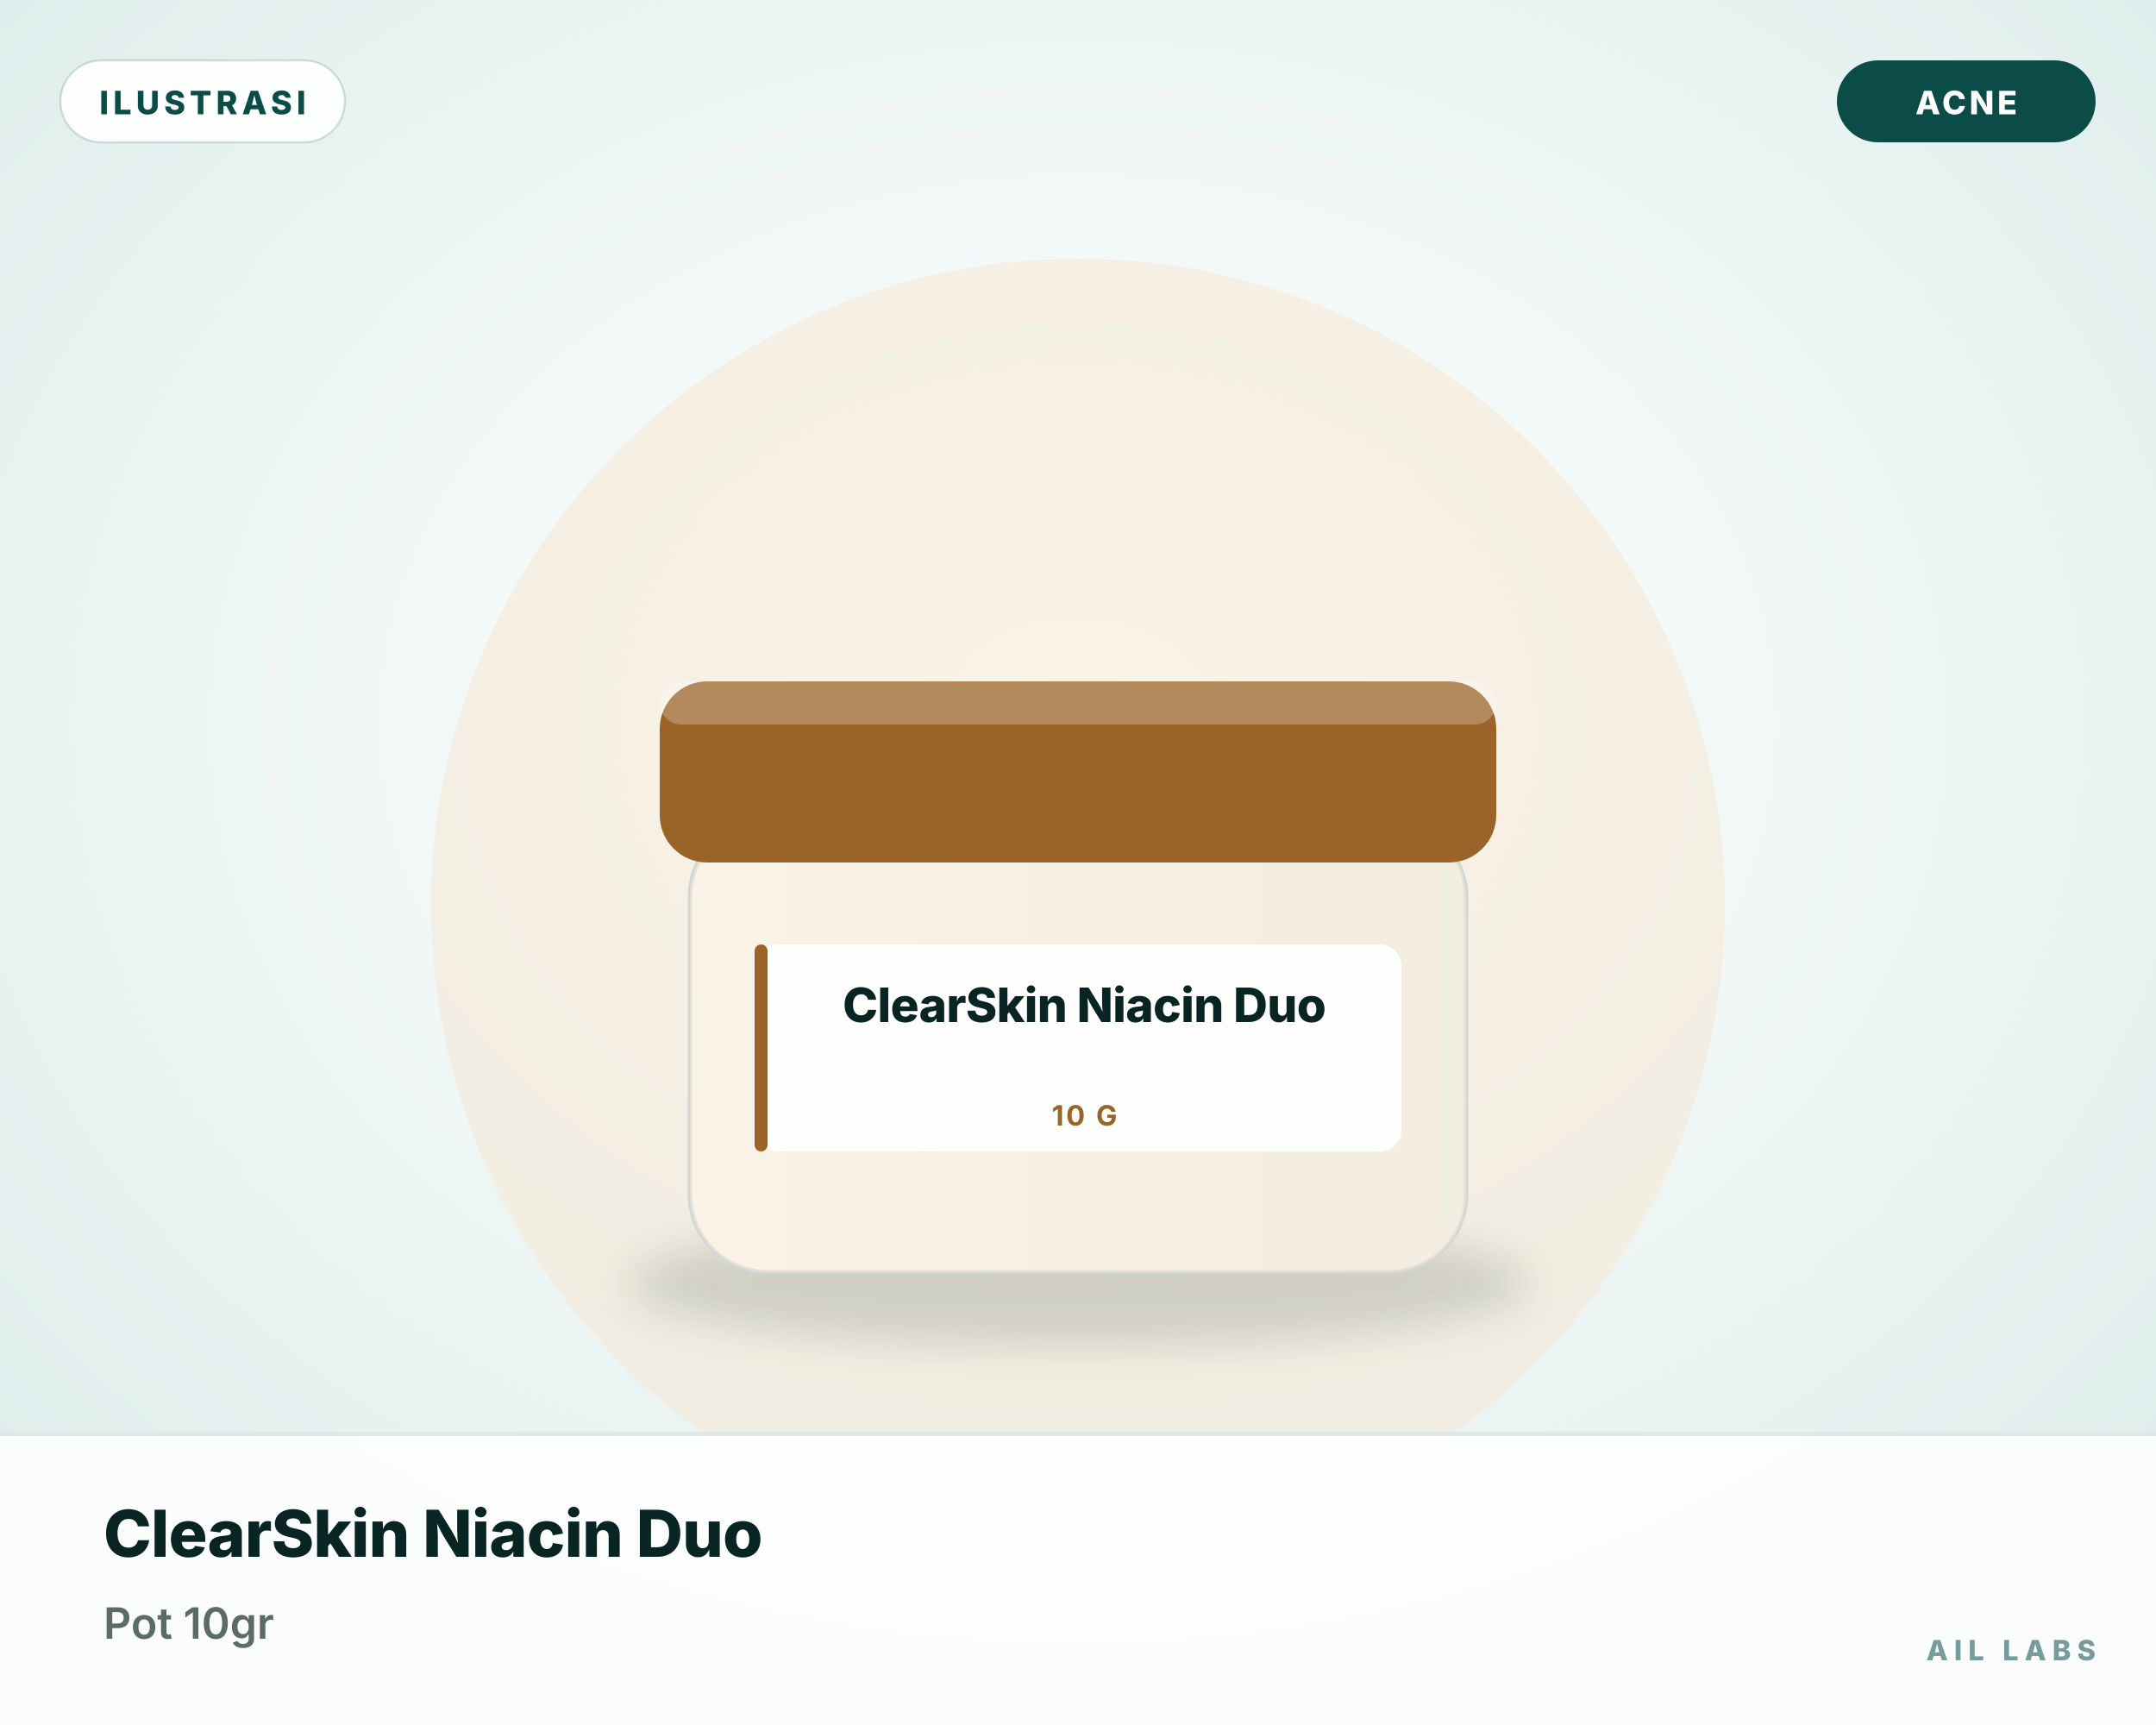
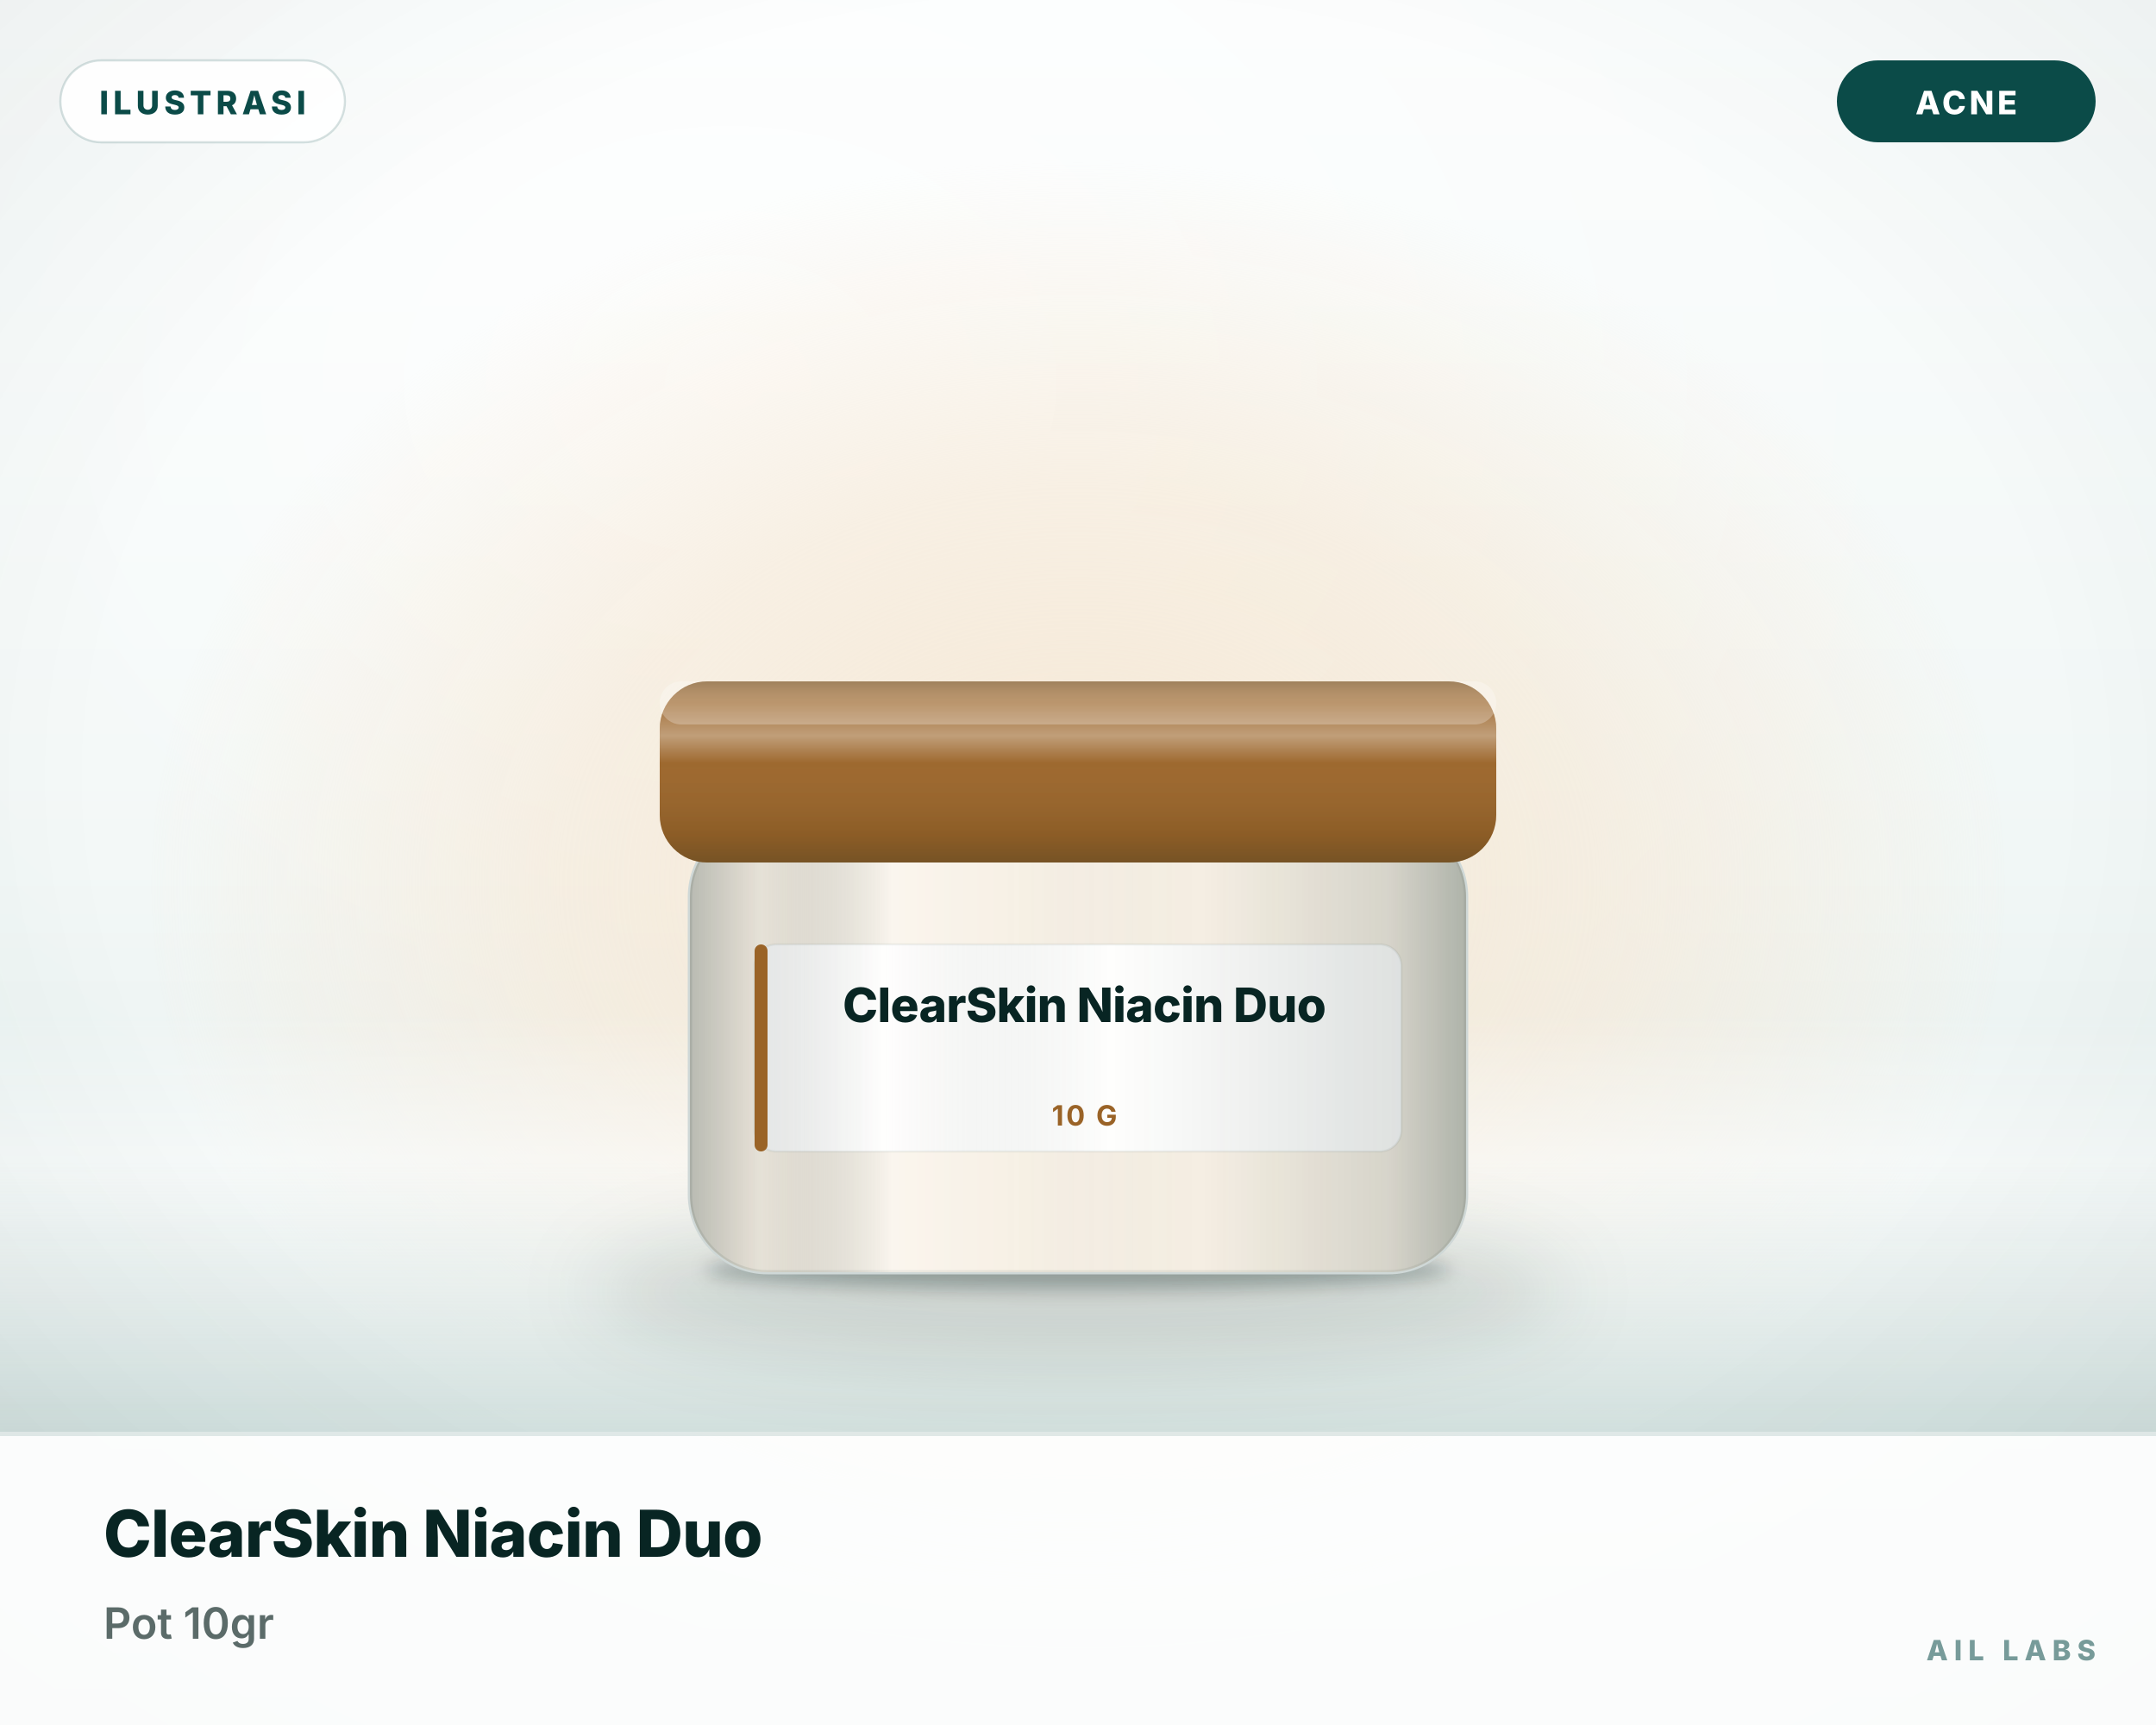
- <svg xmlns="http://www.w3.org/2000/svg" viewBox="0 0 1000 800" width="1000" height="800" font-family="Inter, ui-sans-serif, system-ui, -apple-system, 'Segoe UI', sans-serif" role="img" aria-label="Ilustrasi kemasan ClearSkin Niacin Duo">
+ <svg xmlns="http://www.w3.org/2000/svg" data-lit="1" viewBox="0 0 1000 800" width="1000" height="800" font-family="Inter, ui-sans-serif, system-ui, -apple-system, 'Segoe UI', sans-serif" role="img" aria-label="Ilustrasi kemasan ClearSkin Niacin Duo">
  <defs>
-     <radialGradient id="bg" cx="50%" cy="42%" r="70%">
-       <stop offset="0" stop-color="#ffffff" />
-       <stop offset=".55" stop-color="#eef6f5" />
-       <stop offset="1" stop-color="#dcecea" />
-     </radialGradient>
    <linearGradient id="glass" x1="0" x2="1">
-       <stop offset="0" stop-color="#e3eeed" />
-       <stop offset=".35" stop-color="#ffffff" />
-       <stop offset="1" stop-color="#d5e3e1" />
+       <stop offset="0" stop-color="#cfe0de" />
+       <stop offset=".18" stop-color="#f4f9f8" />
+       <stop offset=".32" stop-color="#ffffff" />
+       <stop offset=".7" stop-color="#e6efee" />
+       <stop offset="1" stop-color="#c3d5d3" />
    </linearGradient>
    <linearGradient id="boxg" x1="0" x2="1">
      <stop offset="0" stop-color="#ffffff" />
      <stop offset="1" stop-color="#eef3f2" />
    </linearGradient>
    <linearGradient id="pouch" x1="0" y1="0" x2="1" y2="1">
      <stop offset="0" stop-color="#ffffff" stop-opacity=".95" />
      <stop offset="1" stop-color="#e6efee" stop-opacity=".95" />
    </linearGradient>
    <linearGradient id="steel" x1="0" y1="0" x2="0" y2="1">
      <stop offset="0" stop-color="#f4f7f7" />
      <stop offset=".5" stop-color="#b7c2c1" />
      <stop offset="1" stop-color="#8d9a99" />
    </linearGradient>
    <linearGradient id="amber" x1="0" x2="1">
-       <stop offset="0" stop-color="#7a3f12" />
-       <stop offset=".4" stop-color="#b8692a" />
-       <stop offset="1" stop-color="#6a3510" />
+       <stop offset="0" stop-color="#5a2c0b" />
+       <stop offset=".22" stop-color="#9c561e" />
+       <stop offset=".38" stop-color="#c47a36" />
+       <stop offset=".72" stop-color="#8a4816" />
+       <stop offset="1" stop-color="#4e260a" />
    </linearGradient>
    <filter id="blur" x="-20%" y="-50%" width="140%" height="200%">
-       <feGaussianBlur stdDeviation="10" />
+       <feGaussianBlur stdDeviation="12" />
+     </filter>
+     <linearGradient id="bg" x1="0" y1="0" x2="0" y2="1">
+       <stop offset="0" stop-color="#fbfdfd" />
+       <stop offset=".5" stop-color="#f1f7f6" />
+       <stop offset=".72" stop-color="#e6efee" />
+       <stop offset="1" stop-color="#dbe7e5" />
+     </linearGradient>
+     <linearGradient id="floor" x1="0" y1="0" x2="0" y2="1">
+       <stop offset="0" stop-color="#ffffff" stop-opacity="0" />
+       <stop offset=".35" stop-color="#ffffff" stop-opacity=".55" />
+       <stop offset="1" stop-color="#cfdedc" stop-opacity=".9" />
+     </linearGradient>
+     <radialGradient id="key" cx="34%" cy="22%" r="60%">
+       <stop offset="0" stop-color="#ffffff" stop-opacity=".75" />
+       <stop offset=".6" stop-color="#ffffff" stop-opacity=".15" />
+       <stop offset="1" stop-color="#ffffff" stop-opacity="0" />
+     </radialGradient>
+     <radialGradient id="tint">
+       <stop offset="0" stop-color="#f6e7d3" />
+       <stop offset=".55" stop-color="#f6e7d3" stop-opacity=".6" />
+       <stop offset="1" stop-color="#f6e7d3" stop-opacity="0" />
+     </radialGradient>
+     <radialGradient id="vig" cx="50%" cy="45%" r="75%">
+       <stop offset=".6" stop-color="#082523" stop-opacity="0" />
+       <stop offset="1" stop-color="#082523" stop-opacity=".07" />
+     </radialGradient>
+     <linearGradient id="cyl" x1="0" x2="1">
+       <stop offset="0" stop-color="#05201e" stop-opacity=".26" />
+       <stop offset=".09" stop-color="#05201e" stop-opacity=".08" />
+       <stop offset=".26" stop-color="#ffffff" stop-opacity=".32" />
+       <stop offset=".4" stop-color="#ffffff" stop-opacity=".04" />
+       <stop offset=".66" stop-color="#05201e" stop-opacity="0" />
+       <stop offset=".9" stop-color="#05201e" stop-opacity=".12" />
+       <stop offset="1" stop-color="#05201e" stop-opacity=".28" />
+     </linearGradient>
+     <linearGradient id="cylv" x1="0" y1="0" x2="0" y2="1">
+       <stop offset="0" stop-color="#05201e" stop-opacity=".18" />
+       <stop offset=".12" stop-color="#ffffff" stop-opacity=".1" />
+       <stop offset=".3" stop-color="#ffffff" stop-opacity=".38" />
+       <stop offset=".45" stop-color="#ffffff" stop-opacity=".04" />
+       <stop offset=".85" stop-color="#05201e" stop-opacity=".1" />
+       <stop offset="1" stop-color="#05201e" stop-opacity=".24" />
+     </linearGradient>
+     <linearGradient id="wrap" x1="0" x2="1">
+       <stop offset="0" stop-color="#05201e" stop-opacity=".1" />
+       <stop offset=".2" stop-color="#ffffff" stop-opacity=".15" />
+       <stop offset=".55" stop-color="#05201e" stop-opacity="0" />
+       <stop offset="1" stop-color="#05201e" stop-opacity=".12" />
+     </linearGradient>
+     <linearGradient id="face" x1="0" y1="0" x2=".35" y2="1">
+       <stop offset="0" stop-color="#ffffff" stop-opacity=".34" />
+       <stop offset=".4" stop-color="#ffffff" stop-opacity="0" />
+       <stop offset="1" stop-color="#05201e" stop-opacity=".08" />
+     </linearGradient>
+     <linearGradient id="side" x1="0" y1="0" x2="0" y2="1">
+       <stop offset="0" stop-color="#05201e" stop-opacity=".02" />
+       <stop offset="1" stop-color="#05201e" stop-opacity=".2" />
+     </linearGradient>
+     <linearGradient id="sheen" x1="0" y1="0" x2="1" y2="1">
+       <stop offset=".3" stop-color="#ffffff" stop-opacity="0" />
+       <stop offset=".42" stop-color="#ffffff" stop-opacity=".5" />
+       <stop offset=".5" stop-color="#ffffff" stop-opacity="0" />
+       <stop offset=".95" stop-color="#05201e" stop-opacity=".05" />
+     </linearGradient>
+     <linearGradient id="spec" x1="0" y1="0" x2="0" y2="1">
+       <stop offset="0" stop-color="#ffffff" stop-opacity="0" />
+       <stop offset=".18" stop-color="#ffffff" />
+       <stop offset=".75" stop-color="#ffffff" stop-opacity=".8" />
+       <stop offset="1" stop-color="#ffffff" stop-opacity="0" />
+     </linearGradient>
+     <filter id="soft" x="-30%" y="-80%" width="160%" height="260%">
+       <feGaussianBlur stdDeviation="18" />
+     </filter>
+     <filter id="contact" x="-20%" y="-100%" width="140%" height="300%">
+       <feGaussianBlur stdDeviation="4" />
    </filter>
  </defs>
  <rect width="1000" height="800" fill="url(#bg)" />
-   <circle cx="500" cy="420" r="300" fill="#f6e7d3" opacity=".55" />
-   <ellipse cx="500" cy="595" rx="210.0" ry="29.4" fill="#082523" opacity="0.16" filter="url(#blur)" />
+   <rect width="1000" height="800" fill="url(#key)" />
+   <ellipse cx="500" cy="410" rx="430" ry="340" fill="url(#tint)" />
+   <rect x="0" y="470" width="1000" height="194" fill="url(#floor)" />
+   <rect width="1000" height="800" fill="url(#vig)" />
+   <ellipse cx="500" cy="599" rx="226.8" ry="32.3" fill="#082523" opacity=".13" filter="url(#soft)" />
+   <ellipse cx="500.0" cy="589.0" rx="172.8" ry="9.0" fill="#041615" opacity=".3" filter="url(#contact)" />
  <rect x="320" y="380" width="360" height="210" rx="36" fill="url(#boxg)" stroke="#cfd8d7" stroke-width="2" />
  <rect x="320" y="380" width="360" height="210" rx="36" fill="#f6e7d3" opacity=".55" />
+   <rect x="320" y="380" width="360" height="210" rx="36" fill="url(#cyl)" />
  <rect x="306" y="316" width="388" height="84" rx="22" fill="#9a6327" />
+   <rect x="306" y="316" width="388" height="84" rx="22" fill="url(#cylv)" />
  <rect x="306" y="316" width="388" height="20" rx="10" fill="#fff" opacity=".25" />
-   <rect x="350.0" y="438.0" width="300" height="96" rx="10" fill="#fff" fill-opacity=".92" />
+   <rect x="350.0" y="438.0" width="300" height="96" rx="10" fill="#fff" fill-opacity=".92" stroke="#082523" stroke-opacity=".06" />
+   <rect x="350.0" y="438.0" width="300" height="96" rx="10" fill="url(#wrap)" />
  <rect x="350.0" y="438.0" width="6" height="96" rx="3" fill="#9a6327" />
  <text x="503" y="474.0" text-anchor="middle" font-size="22" font-weight="800" fill="#082523" letter-spacing="-0.01em">ClearSkin Niacin Duo</text>
  <text x="503" y="522.0" text-anchor="middle" font-size="13" font-weight="700" fill="#9a6327" letter-spacing=".08em">10 G</text>
-   <rect x="0" y="664" width="1000" height="136" fill="#ffffff" opacity=".86" />
+   <rect x="0" y="664" width="1000" height="136" fill="#ffffff" opacity=".9" />
  <rect x="0" y="664" width="1000" height="2" fill="#0b4b48" opacity=".12" />
  <text x="48" y="722" text-anchor="start" font-size="30" font-weight="800" fill="#082523" letter-spacing="-0.01em">ClearSkin Niacin Duo</text>
  <text x="48" y="760" font-size="20" font-weight="600" fill="#5b6b69">Pot 10gr</text>
  <rect x="28" y="28" width="132" height="38" rx="19" fill="#ffffff" opacity=".9" stroke="#0b4b48" stroke-opacity=".18" />
  <text x="94" y="53" text-anchor="middle" font-size="15" font-weight="800" fill="#0b4b48" letter-spacing=".14em">ILUSTRASI</text>
  <rect x="852" y="28" width="120" height="38" rx="19" fill="#0b4b48" />
  <text x="912.0" y="53" text-anchor="middle" font-size="15" font-weight="800" fill="#fff" letter-spacing=".1em">ACNE</text>
  <text x="972" y="770" text-anchor="end" font-size="13" font-weight="800" fill="#0b4b48" opacity=".55" letter-spacing=".22em">AIL LABS</text>
</svg>
